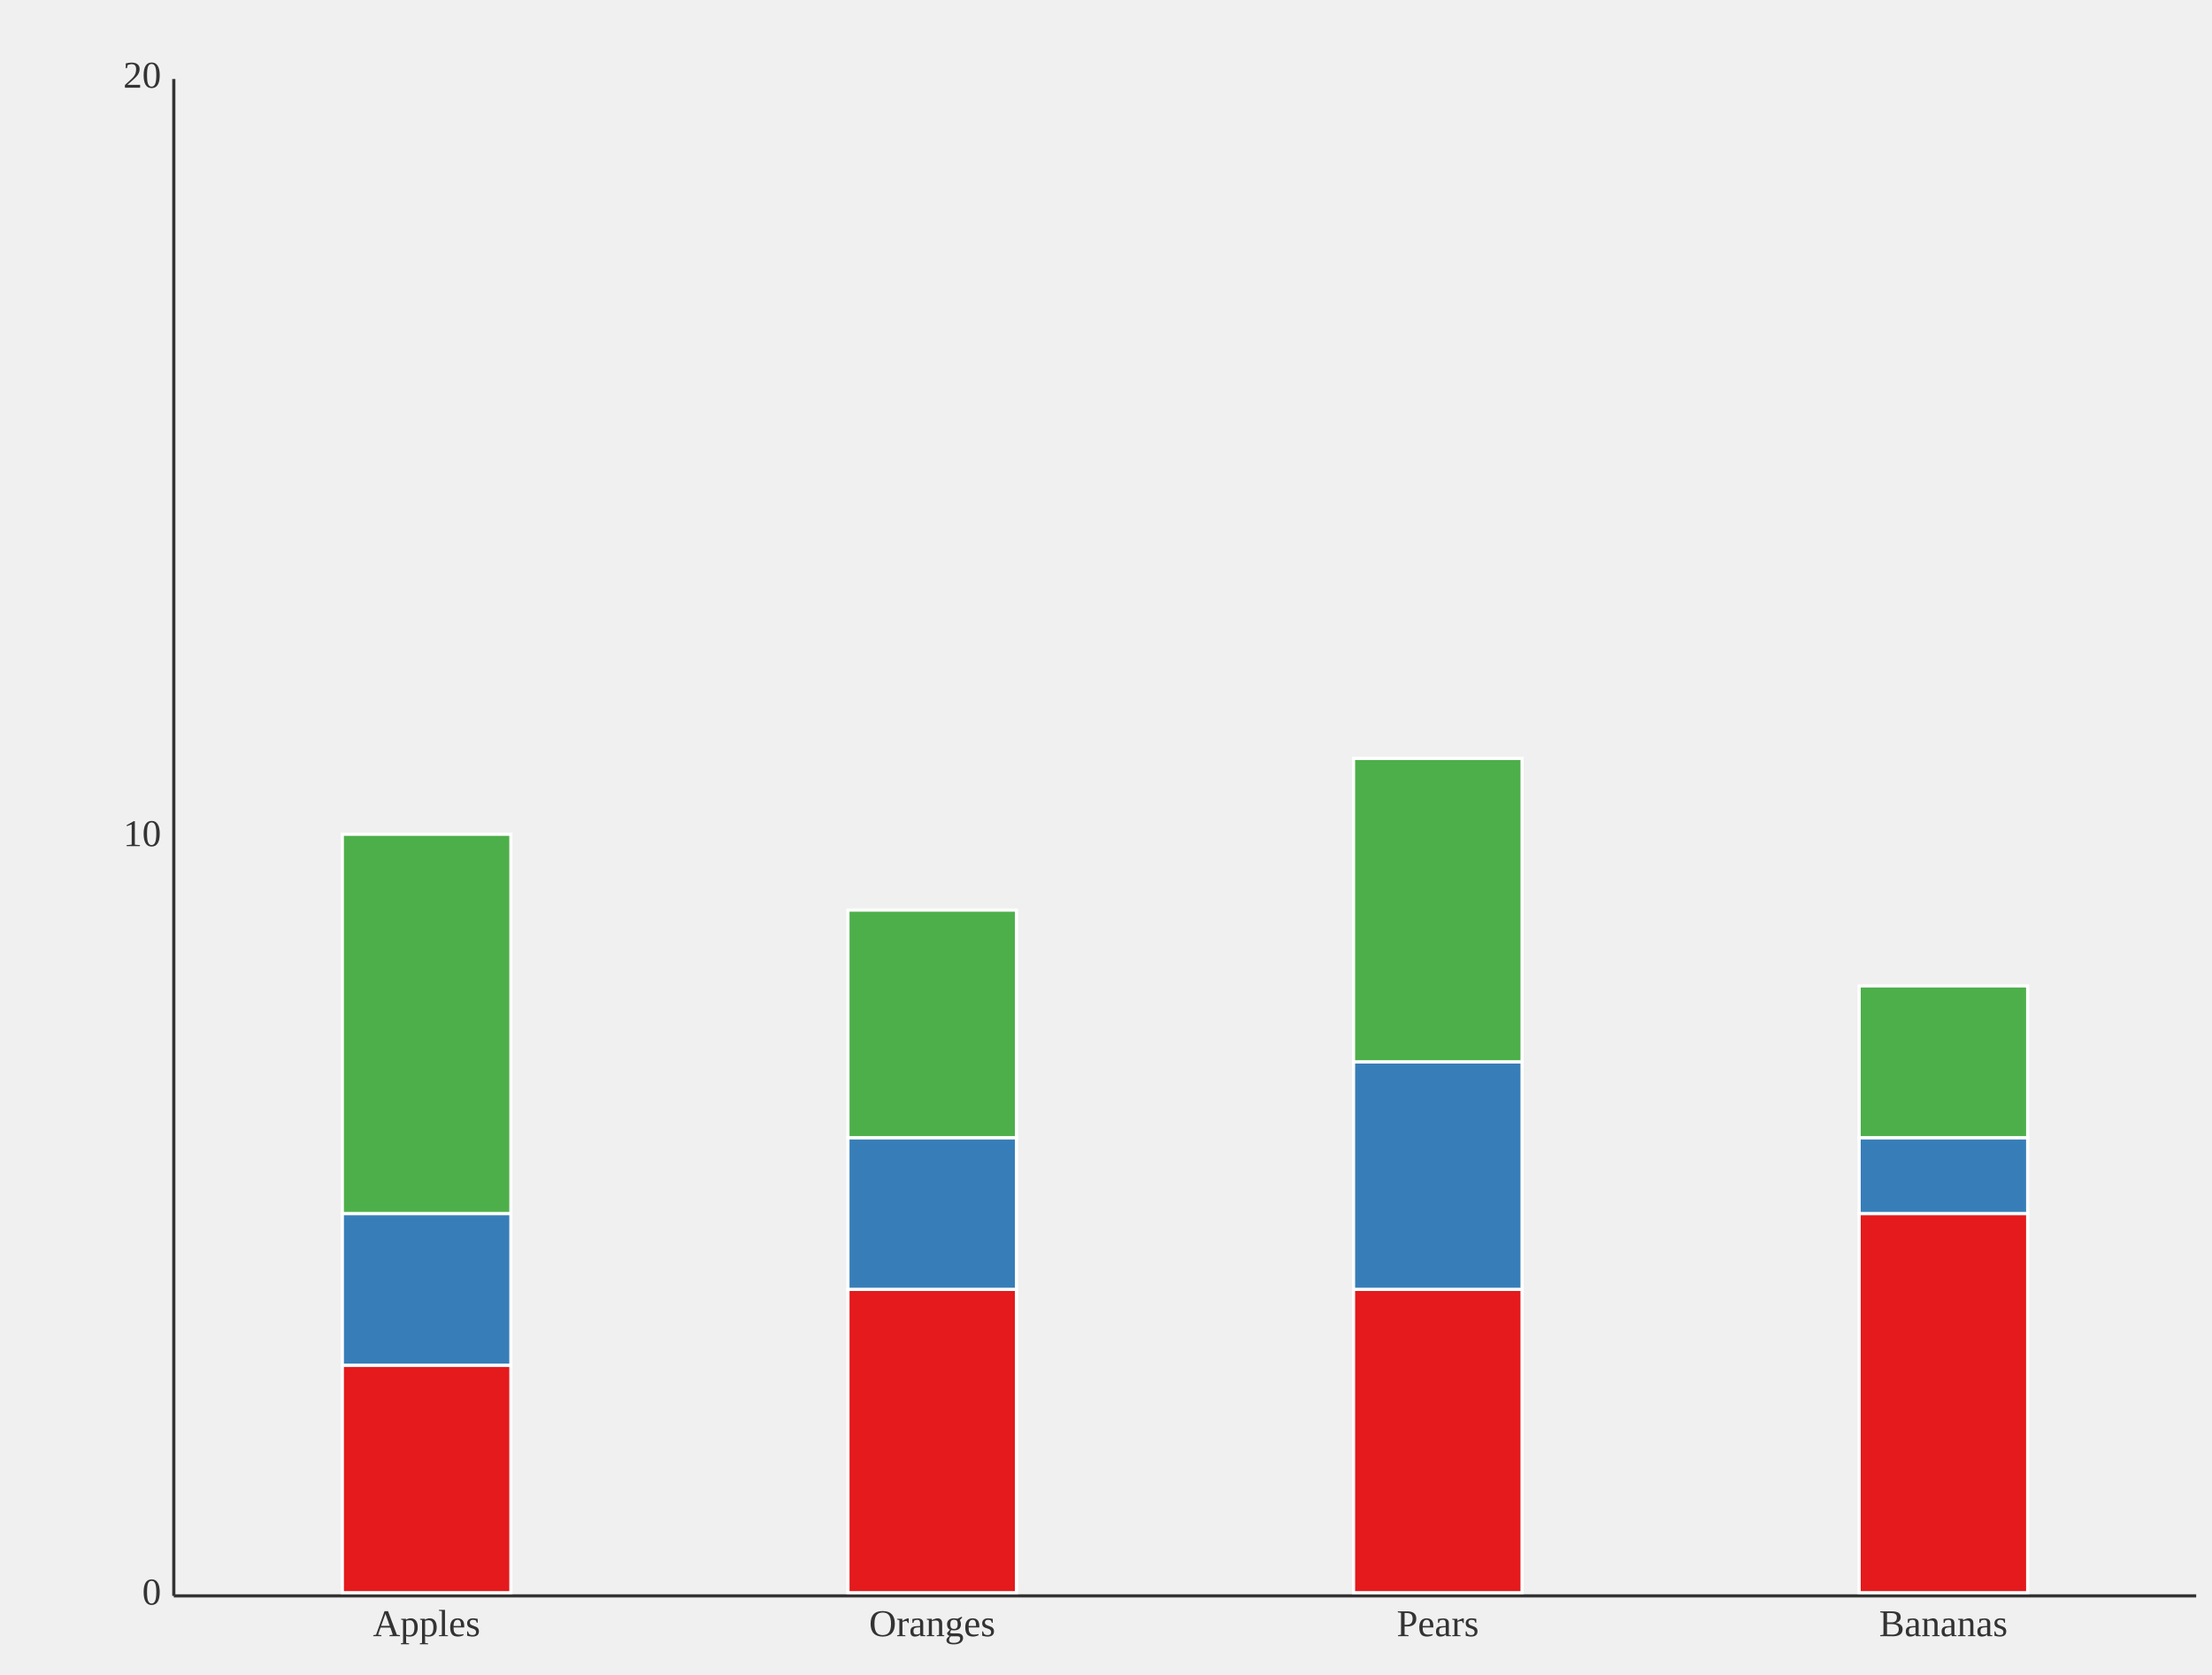
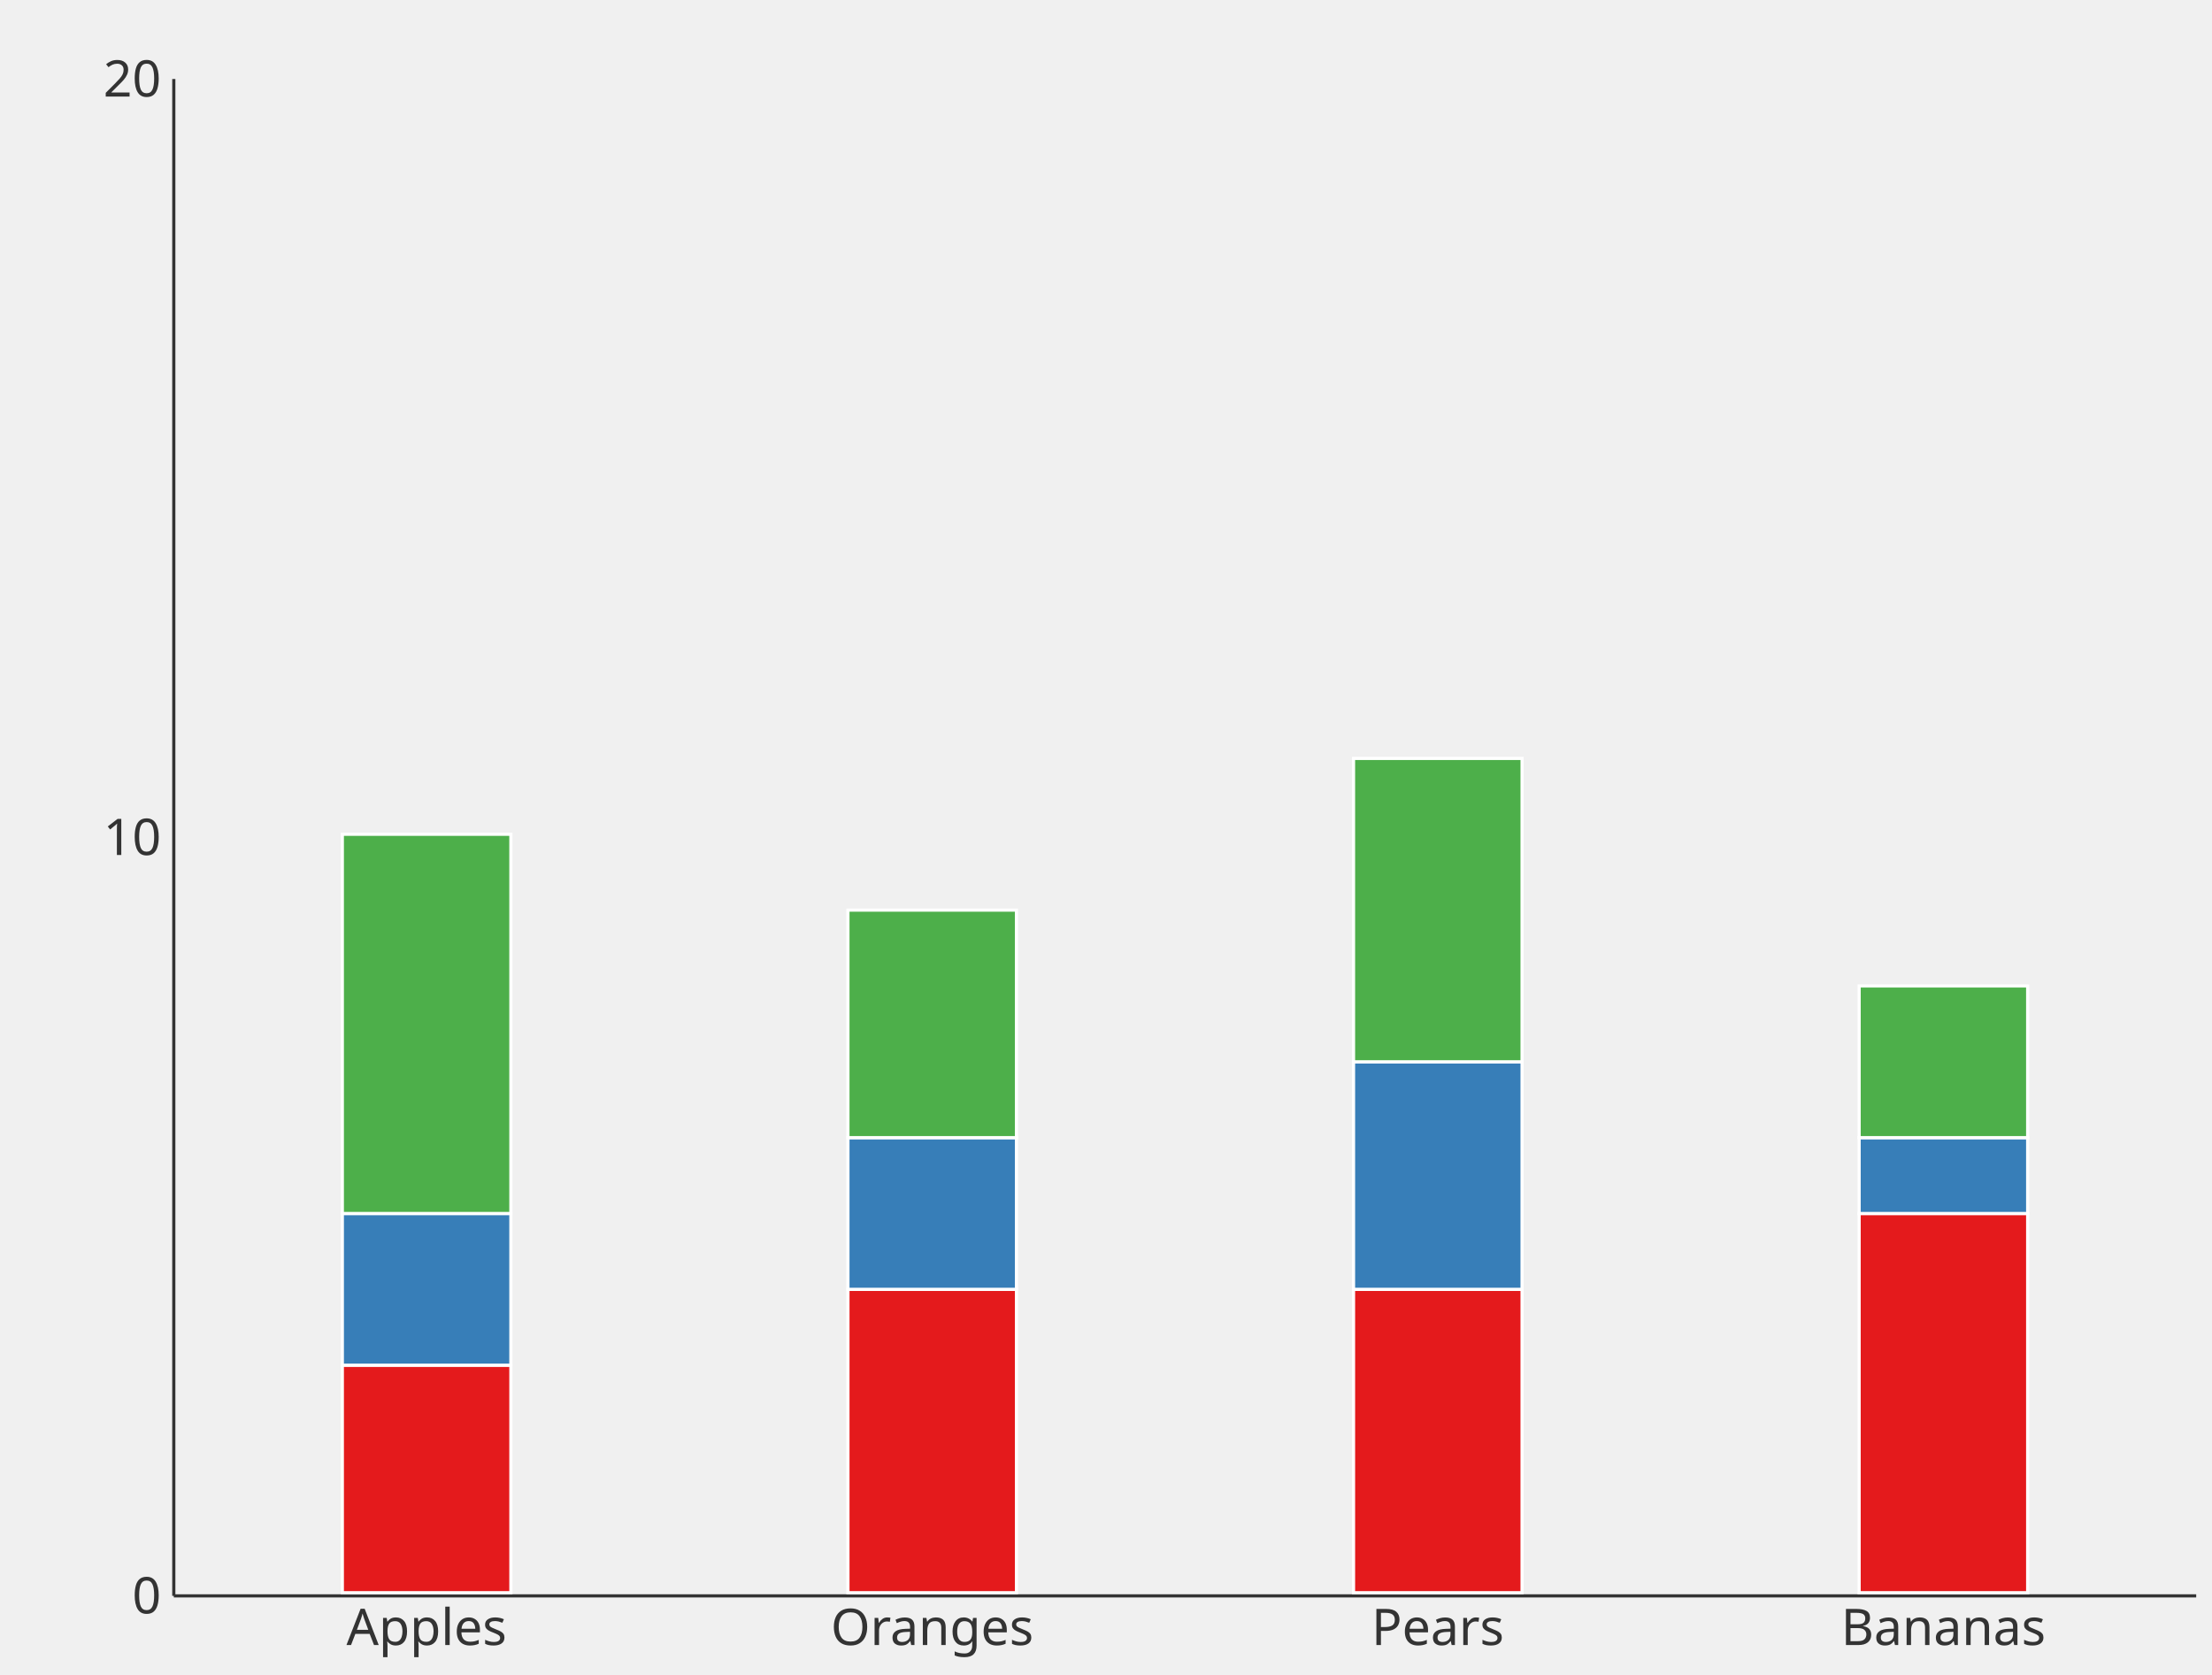
- <svg xmlns="http://www.w3.org/2000/svg" viewBox="-55 -25 700 530">
+ <svg xmlns="http://www.w3.org/2000/svg" font-family="sans-serif" font-size="16" viewBox="-55 -25 700 530">
  <g role="table">
    <line stroke="#333" x1="0" x2="0" y1="0" y2="480" />
    <line stroke="#333" x1="0" x2="640" y1="480" y2="480" />
    <g aria-hidden="true">
      <text dominant-baseline="middle" fill="#333" text-anchor="end" x="-4" y="480">0</text>
      <text dominant-baseline="middle" fill="#333" text-anchor="end" x="-4" y="240.0">10</text>
      <text dominant-baseline="middle" fill="#333" text-anchor="end" x="-4" y="0">20</text>
    </g>
    <g role="row">
      <text dominant-baseline="middle" fill="#333" role="columnheader" text-anchor="middle" x="80.0" y="490.0">Apples</text>
      <text dominant-baseline="middle" fill="#333" role="columnheader" text-anchor="middle" x="240.0" y="490.0">Oranges</text>
      <text dominant-baseline="middle" fill="#333" role="columnheader" text-anchor="middle" x="400.0" y="490.0">Pears</text>
      <text dominant-baseline="middle" fill="#333" role="columnheader" text-anchor="middle" x="560.0" y="490.0">Bananas</text>
    </g>
    <g fill="#e41a1c" role="row" stroke="white">
      <rect height="72.0" role="cell" width="53.333" x="53.333" y="407.0">
				</rect>
      <rect height="96.0" role="cell" width="53.333" x="213.333" y="383.0">
				</rect>
      <rect height="96.0" role="cell" width="53.333" x="373.333" y="383.0">
				</rect>
      <rect height="120.0" role="cell" width="53.333" x="533.333" y="359.0">
				</rect>
    </g>
    <g fill="#377eb8" role="row" stroke="white">
      <rect height="48.0" role="cell" width="53.333" x="53.333" y="359.0">
				</rect>
      <rect height="48.0" role="cell" width="53.333" x="213.333" y="335.0">
				</rect>
      <rect height="72.0" role="cell" width="53.333" x="373.333" y="311.0">
				</rect>
      <rect height="24.0" role="cell" width="53.333" x="533.333" y="335.0">
				</rect>
    </g>
    <g fill="#4daf4a" role="row" stroke="white">
      <rect height="120.0" role="cell" width="53.333" x="53.333" y="239.0">
				</rect>
      <rect height="72.0" role="cell" width="53.333" x="213.333" y="263.0">
				</rect>
      <rect height="96.0" role="cell" width="53.333" x="373.333" y="215.0">
				</rect>
      <rect height="48.0" role="cell" width="53.333" x="533.333" y="287.0">
				</rect>
    </g>
  </g>
</svg>
